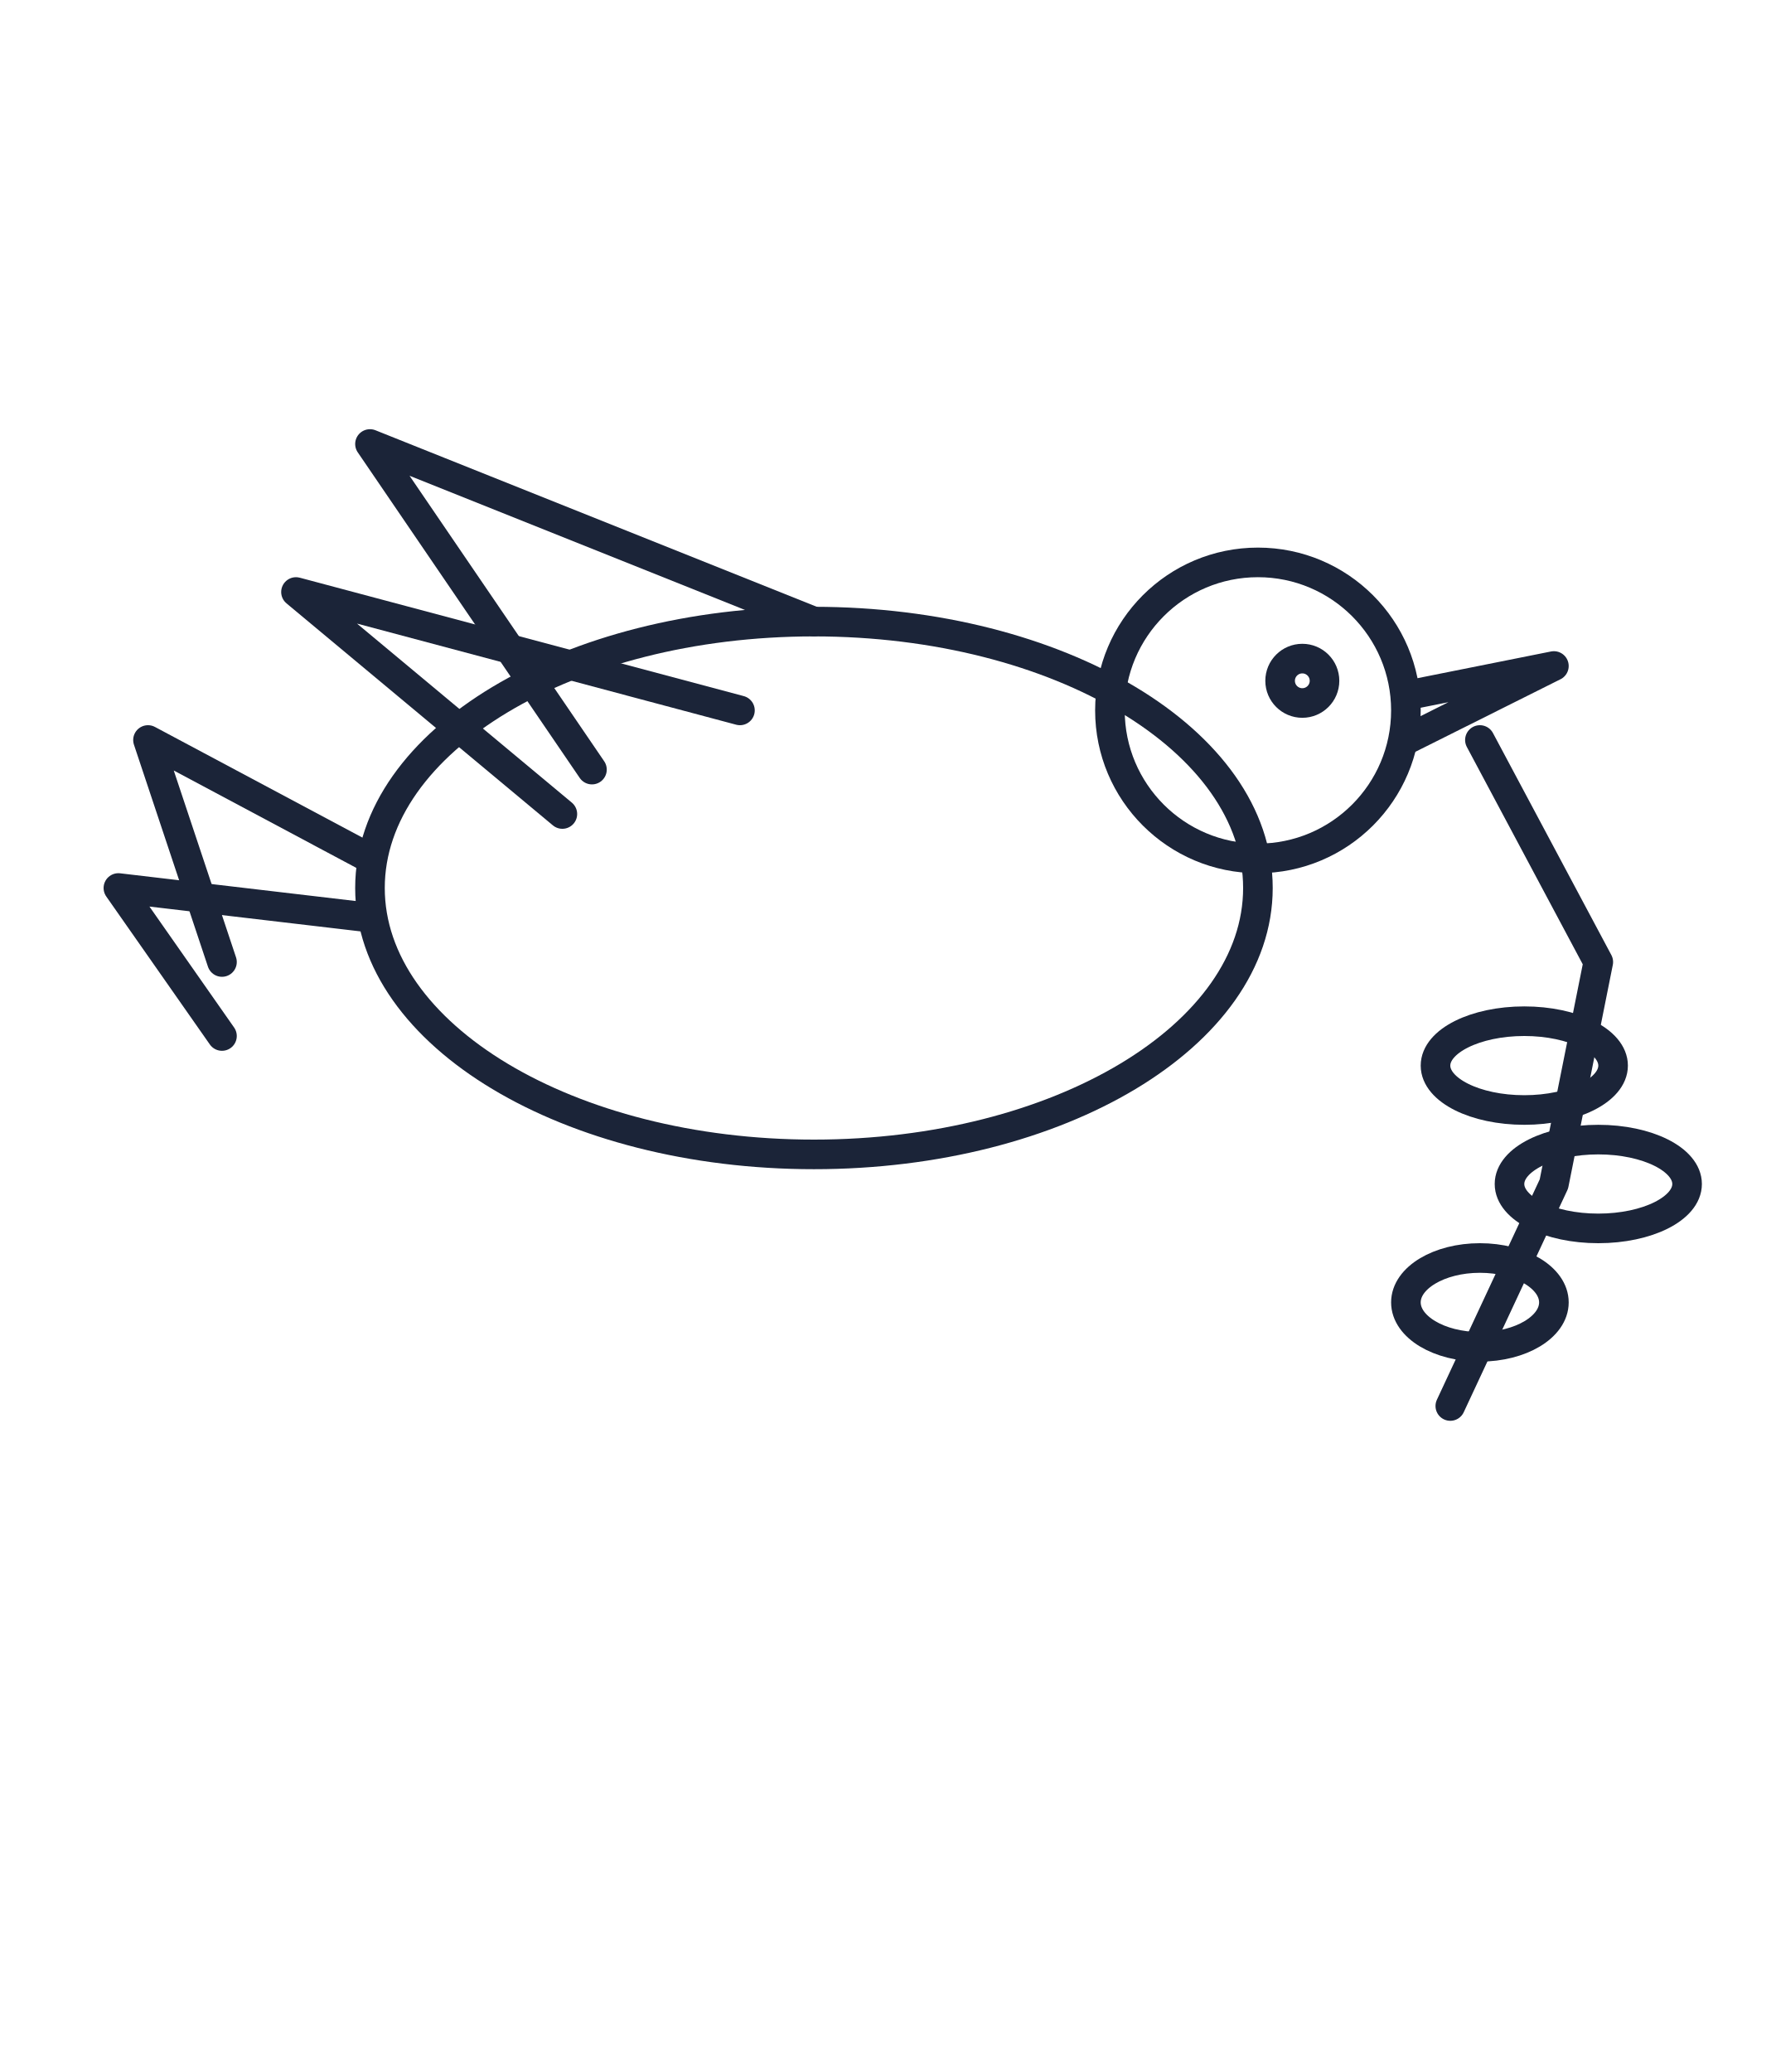
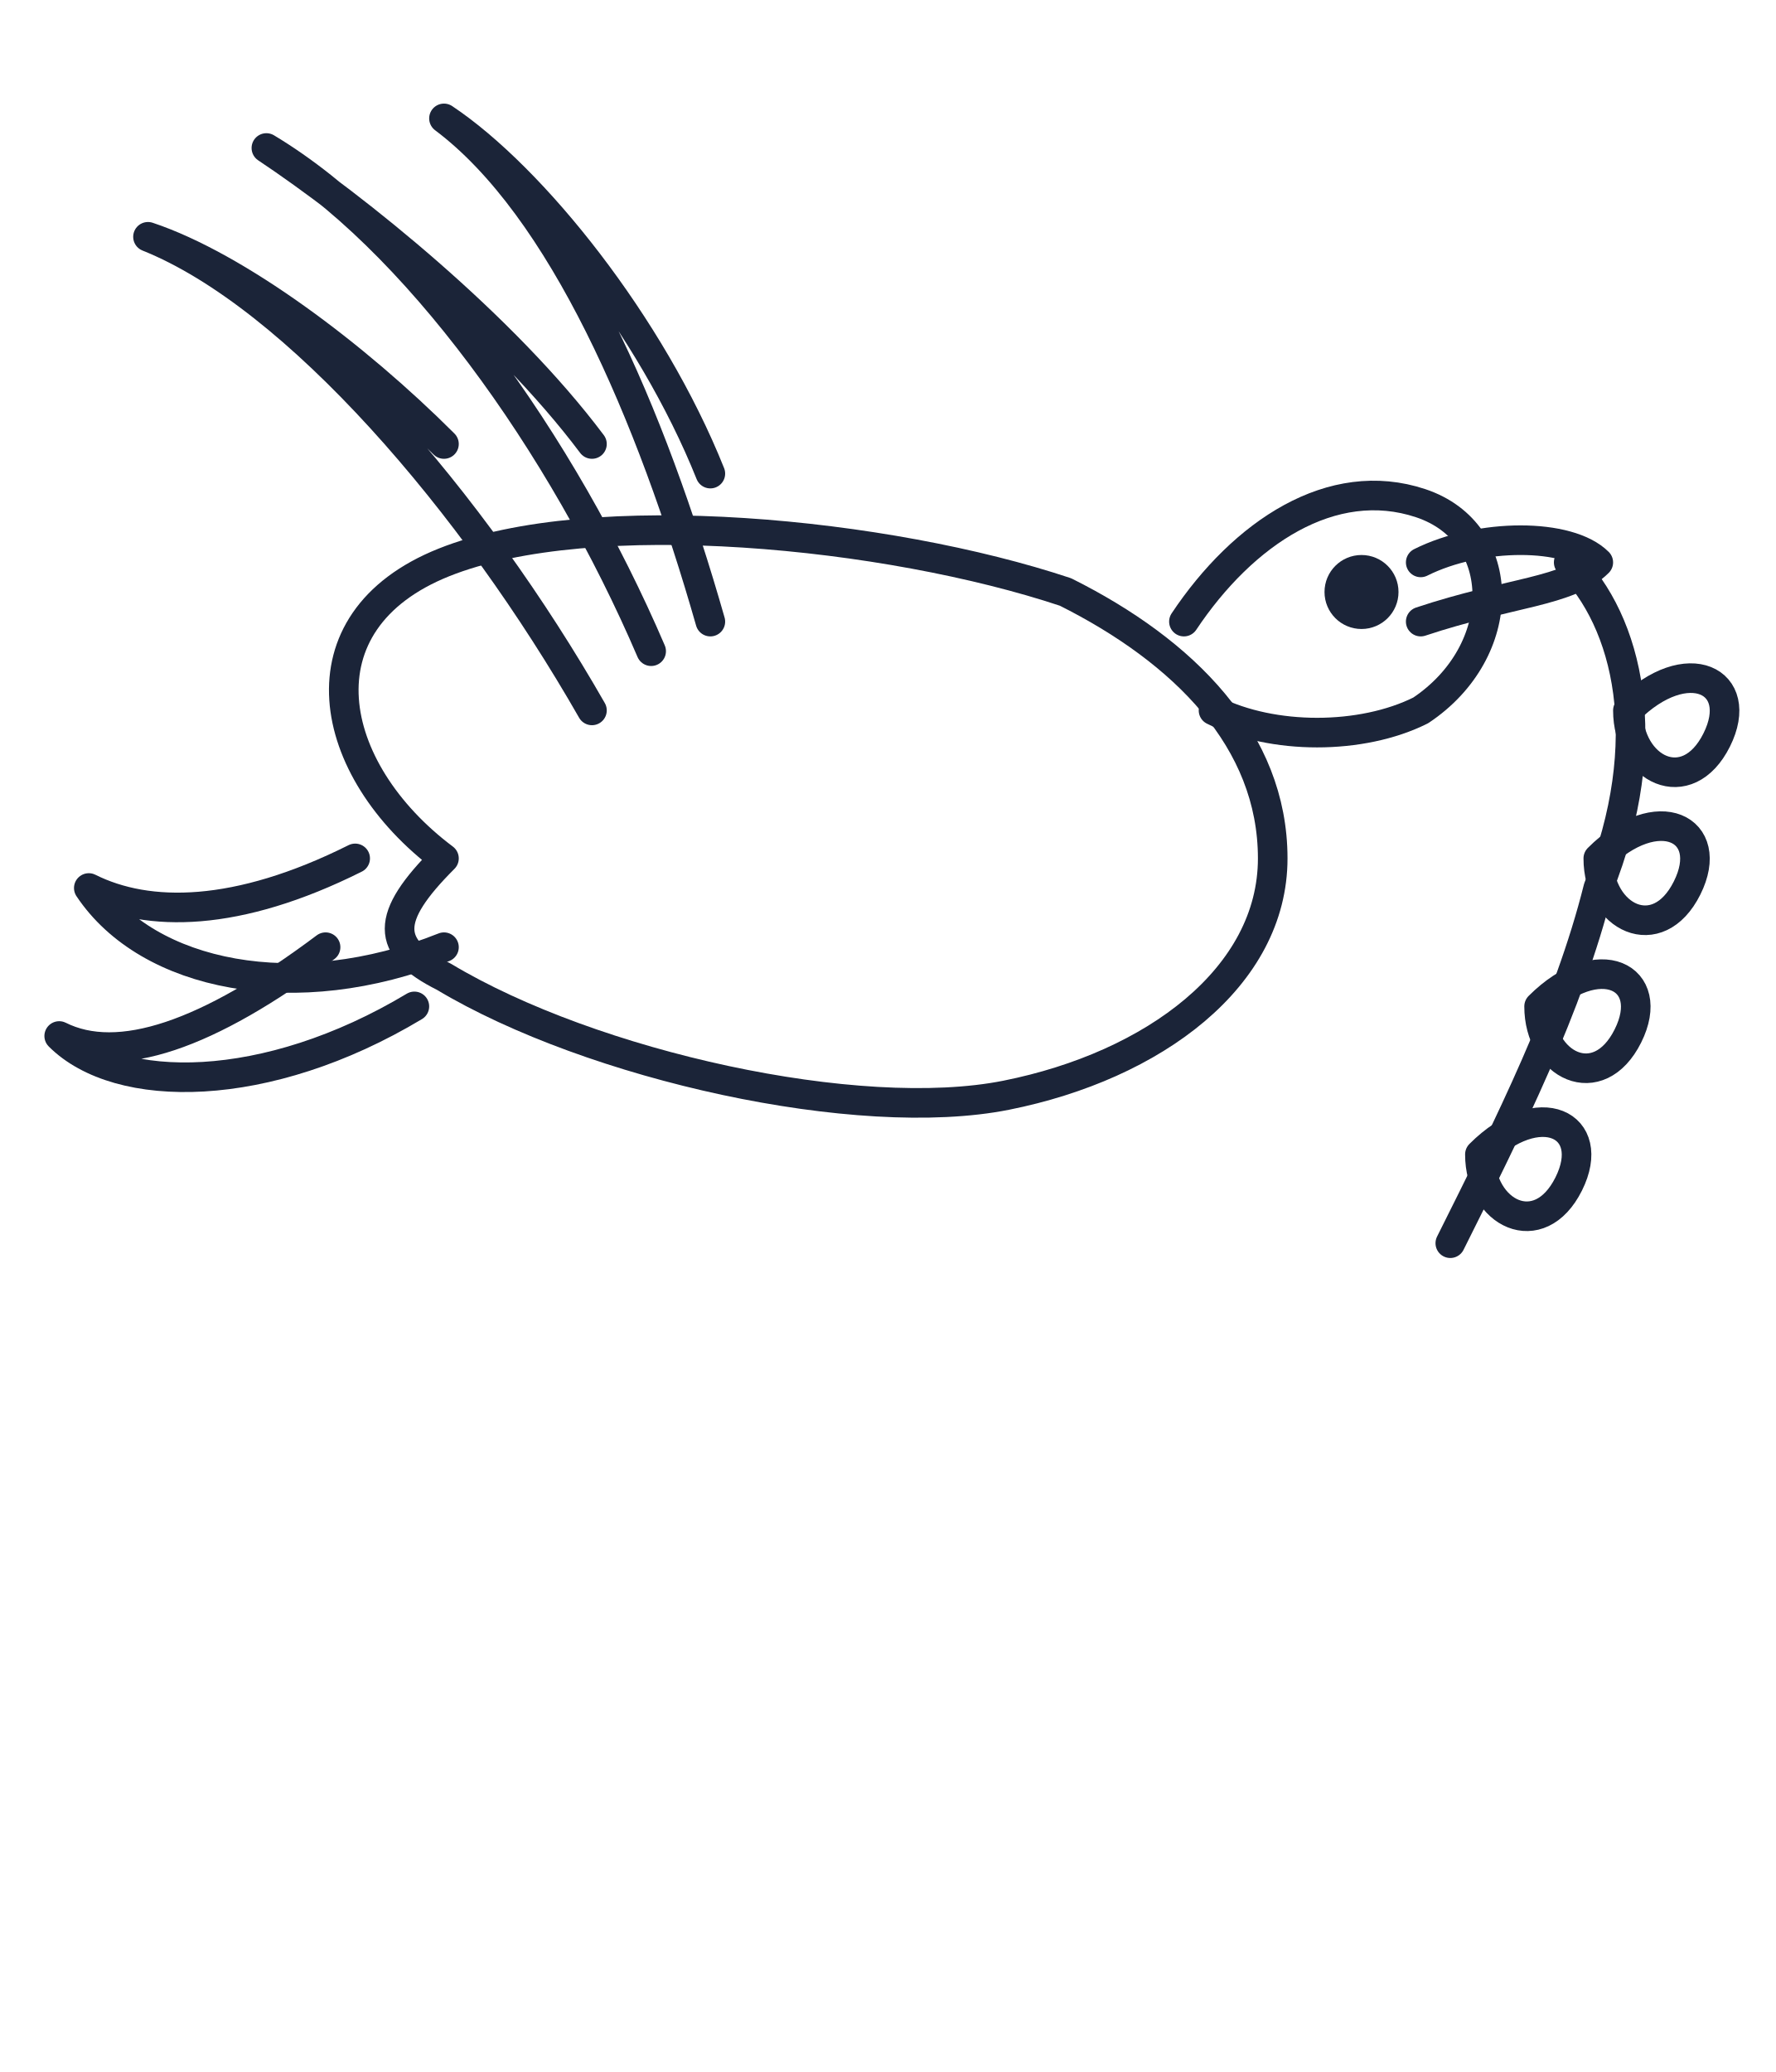
<svg xmlns="http://www.w3.org/2000/svg" viewBox="0 0 120 140" stroke="currentColor" fill="none" stroke-width="2" stroke-linecap="round" stroke-linejoin="round">
  <style>:root { color: #1B2438; }</style>
-   <ellipse cx="55" cy="60" rx="30" ry="18" />
-   <circle cx="85" cy="48" r="10" />
-   <polyline points="95,47 105,45 95,50" />
-   <circle cx="88" cy="46" r="1.5" />
-   <polyline points="40,52 25,30 55,42" />
-   <polyline points="38,55 20,40 50,48" />
-   <polyline points="25,58 10,50 15,65" />
-   <polyline points="25,62 8,60 15,70" />
-   <polyline points="100,50 108,65 105,80 98,95" />
-   <ellipse cx="103" cy="72" rx="6" ry="3" />
-   <ellipse cx="108" cy="80" rx="6" ry="3" />
-   <ellipse cx="100" cy="88" rx="5" ry="3" />
+   <path d="M 30 58 C 22 52, 20 42, 30 38 C 40 34, 60 36, 72 40 C 80 44, 86 50, 86 58 C 86 66, 78 72, 68 74 C 58 76, 40 72, 30 66 C 26 64, 26 62, 30 58" />
+   <path d="M 80 42 C 84 36, 90 32, 96 34 C 102 36, 102 44, 96 48 C 92 50, 86 50, 82 48" />
+   <path d="M 96 38 C 100 36, 106 36, 108 38 C 106 40, 102 40, 96 42" />
+   <circle cx="92" cy="40" r="1.5" fill="currentColor" />
+   <path d="M 40 48 C 32 34, 20 20, 10 16 C 16 18, 24 24, 30 30" />
+   <path d="M 44 44 C 38 30, 28 16, 18 10 C 24 14, 34 22, 40 30" />
+   <path d="M 48 42 C 44 28, 38 14, 30 8 C 36 12, 44 22, 48 32" />
+   <path d="M 30 64 C 20 68, 10 66, 6 60 C 10 62, 16 62, 24 58" />
+   <path d="M 28 68 C 18 74, 8 74, 4 70 C 8 72, 14 70, 22 64" />
+   <path d="M 106 38 C 110 42, 112 50, 108 60 C 106 68, 102 76, 98 84" />
+   <path d="M 110 48 C 114 44, 118 46, 116 50 C 114 54, 110 52, 110 48" />
+   <path d="M 108 58 C 112 54, 116 56, 114 60 C 112 64, 108 62, 108 58" />
+   <path d="M 104 68 C 108 64, 112 66, 110 70 C 108 74, 104 72, 104 68" />
+   <path d="M 100 78 C 104 74, 108 76, 106 80 C 104 84, 100 82, 100 78" />
</svg>
